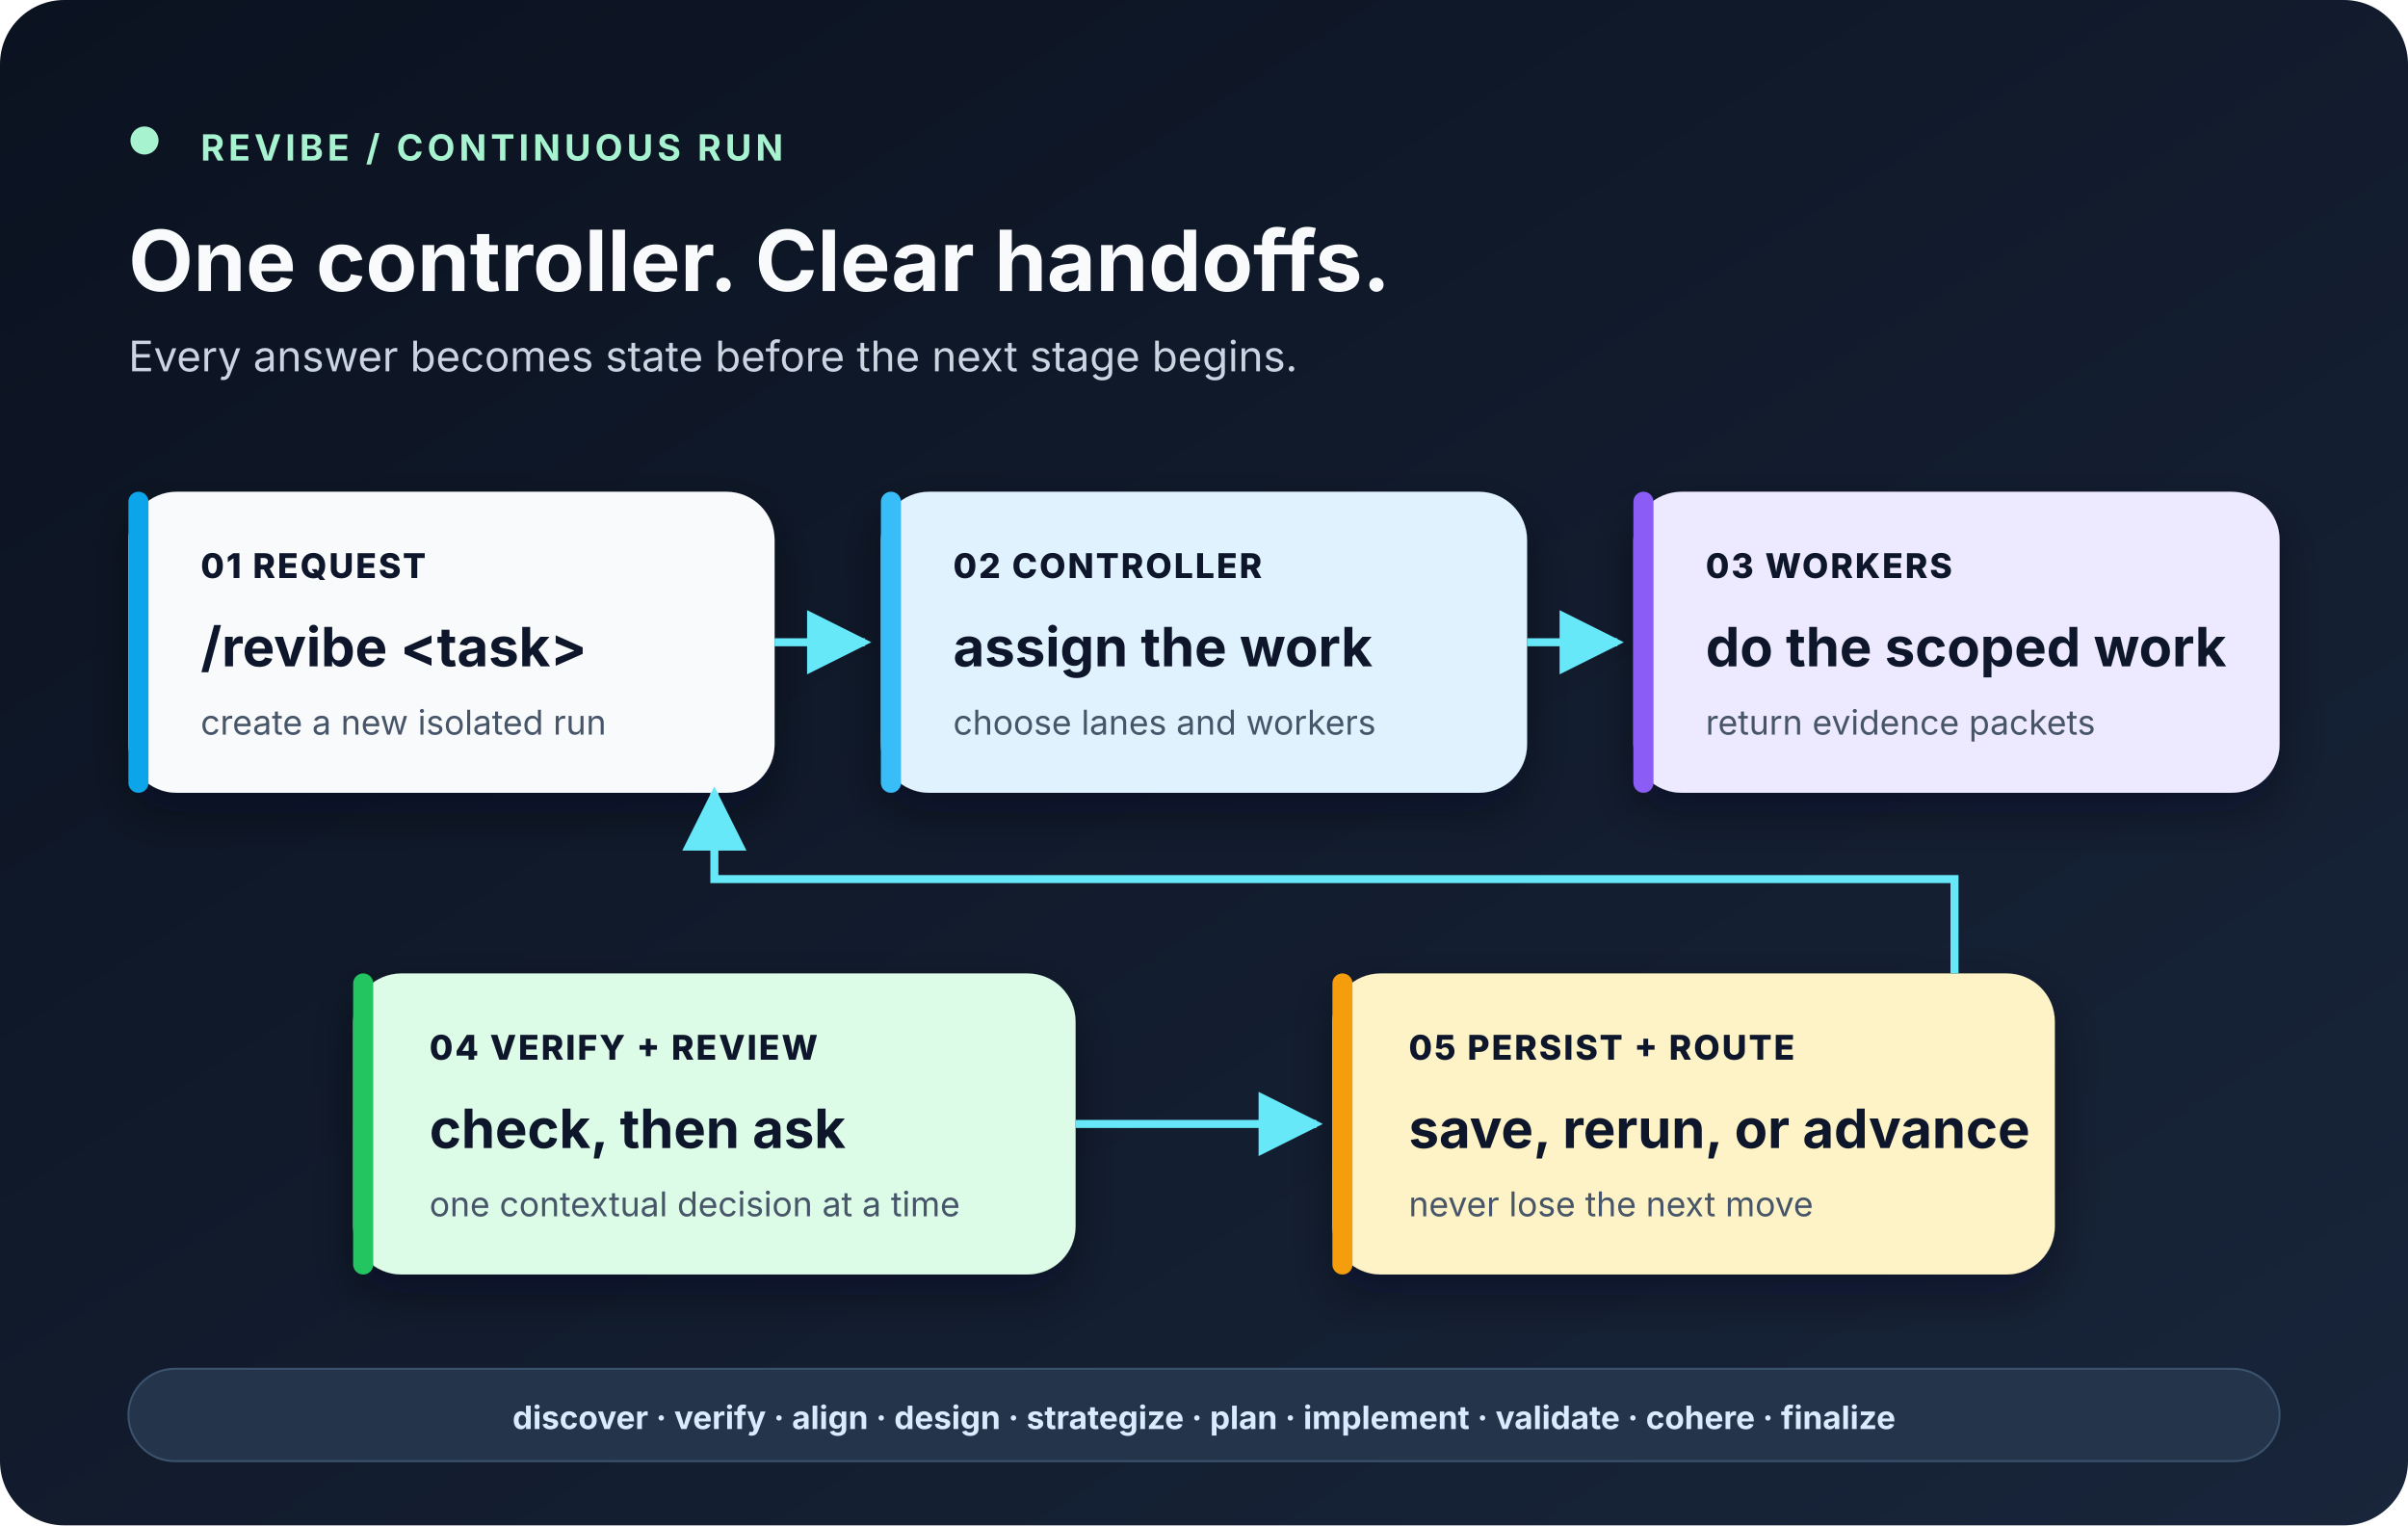
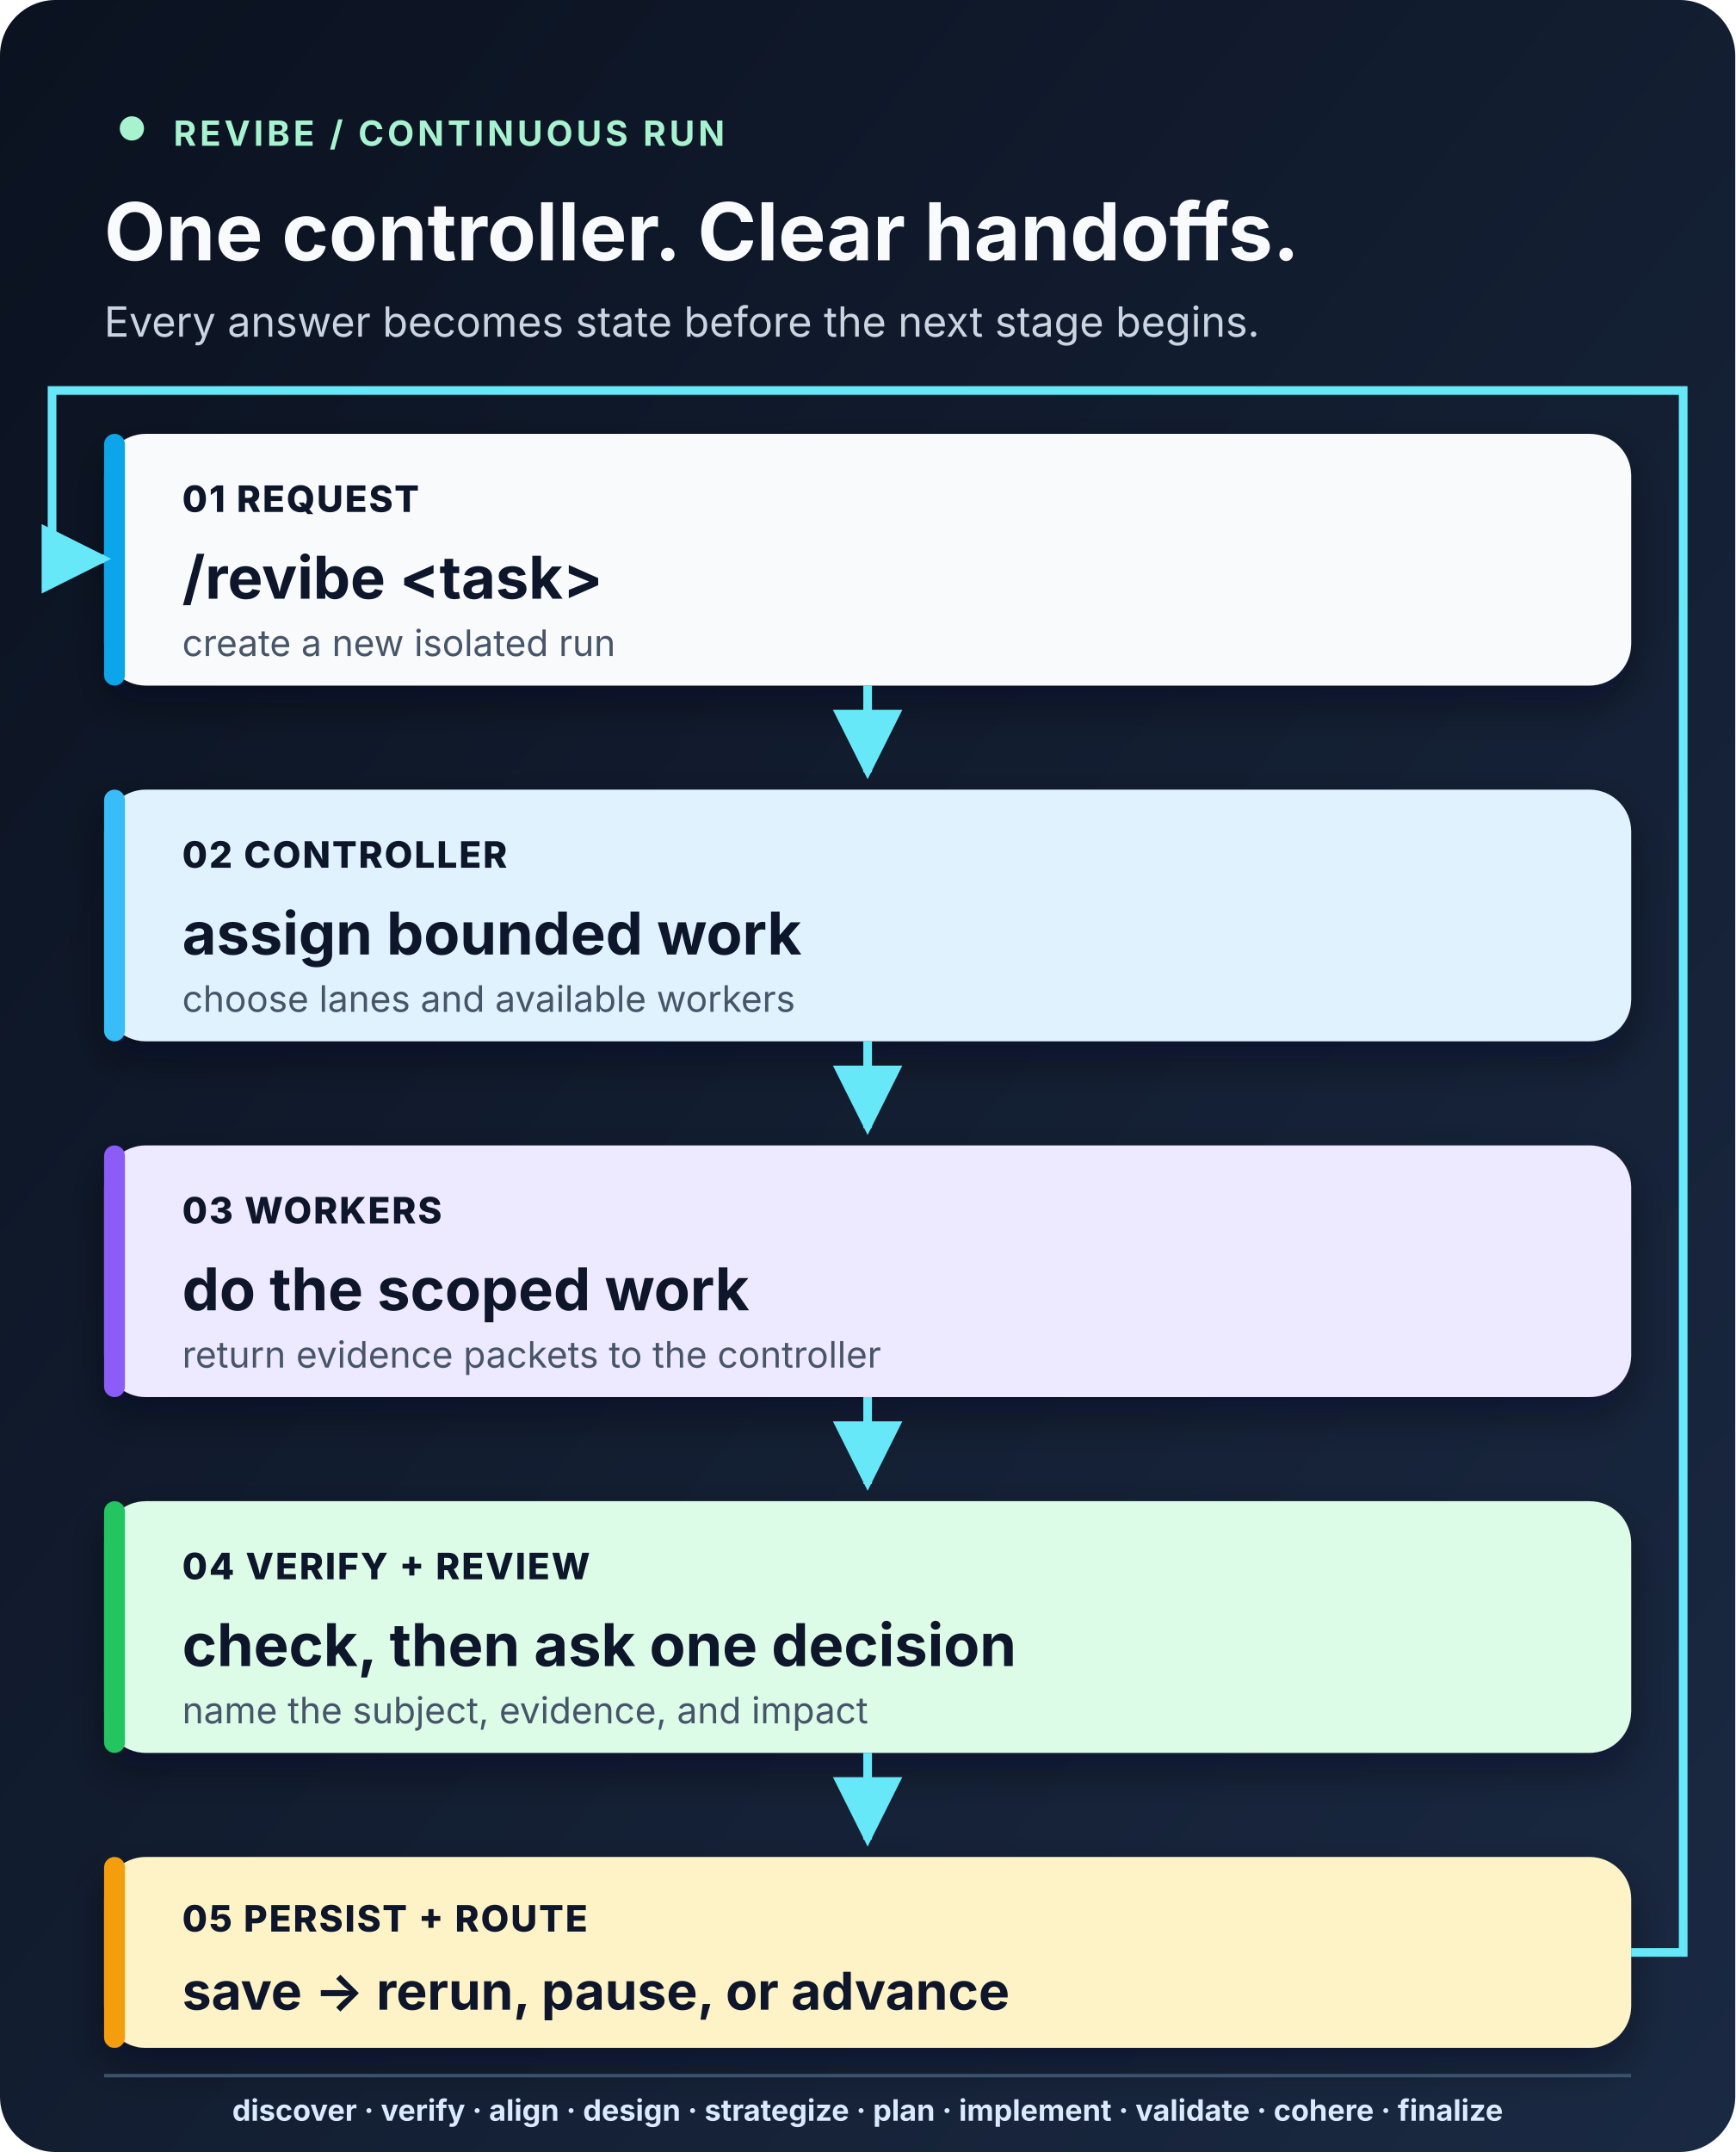
- <svg xmlns="http://www.w3.org/2000/svg" viewBox="0 0 1200 760" role="img" aria-labelledby="title desc">
+ <svg xmlns="http://www.w3.org/2000/svg" viewBox="0 0 1000 1240" role="img" aria-labelledby="title desc">
  <defs>
    <linearGradient id="bg" x1="0" y1="0" x2="1" y2="1">
      <stop stop-color="#0b1220" />
-       <stop offset="1" stop-color="#18253a" />
+       <stop offset="1" stop-color="#1a2942" />
    </linearGradient>
    <filter id="shadow" x="-20%" y="-20%" width="140%" height="140%">
      <feDropShadow dx="0" dy="10" stdDeviation="12" flood-color="#020617" flood-opacity=".42" />
    </filter>
    <marker id="arrow" viewBox="0 0 10 10" refX="9" refY="5" markerWidth="8" markerHeight="8" orient="auto">
      <path d="M0 0L10 5L0 10Z" fill="#67e8f9" />
    </marker>
  </defs>
-   <rect width="1200" height="760" rx="32" fill="url(#bg)" />
-   <circle cx="72" cy="70" r="7" fill="#a7f3d0" />
-   <text x="100" y="80" fill="#a7f3d0" font-family="Inter,Segoe UI,sans-serif" font-size="18" font-weight="700" letter-spacing="2">REVIBE  /  CONTINUOUS RUN</text>
-   <text x="64" y="145" fill="#f8fafc" font-family="Inter,Segoe UI,sans-serif" font-size="42" font-weight="750">One controller. Clear handoffs.</text>
-   <text x="64" y="185" fill="#cbd5e1" font-family="Inter,Segoe UI,sans-serif" font-size="21">Every answer becomes state before the next stage begins.</text>
+   <rect width="1000" height="1240" rx="32" fill="url(#bg)" />
+   <circle cx="76" cy="74" r="7" fill="#a7f3d0" />
+   <text x="100" y="84" fill="#a7f3d0" font-family="Inter,Segoe UI,sans-serif" font-size="20" font-weight="700" letter-spacing="2">REVIBE  /  CONTINUOUS RUN</text>
+   <text x="60" y="150" fill="#f8fafc" font-family="Inter,Segoe UI,sans-serif" font-size="46" font-weight="750">One controller. Clear handoffs.</text>
+   <text x="60" y="194" fill="#cbd5e1" font-family="Inter,Segoe UI,sans-serif" font-size="24">Every answer becomes state before the next stage begins.</text>
  <g filter="url(#shadow)" font-family="Inter,Segoe UI,sans-serif">
    <g>
-       <rect x="64" y="245" width="322" height="150" rx="24" fill="#f8fafc" />
-       <rect x="64" y="245" width="10" height="150" rx="5" fill="#0ea5e9" />
-       <text x="100" y="288" fill="#0f172a" font-size="17" font-weight="800" letter-spacing="1">01  REQUEST</text>
-       <text x="100" y="332" fill="#0f172a" font-size="27" font-weight="700">/revibe &lt;task&gt;</text>
-       <text x="100" y="366" fill="#475569" font-size="17">create a new isolated run</text>
+       <rect x="60" y="250" width="880" height="145" rx="24" fill="#f8fafc" />
+       <rect x="60" y="250" width="12" height="145" rx="6" fill="#0ea5e9" />
+       <text x="105" y="295" fill="#0f172a" font-size="21" font-weight="800" letter-spacing="1">01  REQUEST</text>
+       <text x="105" y="345" fill="#0f172a" font-size="34" font-weight="700">/revibe &lt;task&gt;</text>
+       <text x="105" y="378" fill="#475569" font-size="21">create a new isolated run</text>
    </g>
    <g>
-       <rect x="439" y="245" width="322" height="150" rx="24" fill="#e0f2fe" />
-       <rect x="439" y="245" width="10" height="150" rx="5" fill="#38bdf8" />
-       <text x="475" y="288" fill="#0f172a" font-size="17" font-weight="800" letter-spacing="1">02  CONTROLLER</text>
-       <text x="475" y="332" fill="#0f172a" font-size="27" font-weight="700">assign the work</text>
-       <text x="475" y="366" fill="#475569" font-size="17">choose lanes and workers</text>
+       <rect x="60" y="455" width="880" height="145" rx="24" fill="#e0f2fe" />
+       <rect x="60" y="455" width="12" height="145" rx="6" fill="#38bdf8" />
+       <text x="105" y="500" fill="#0f172a" font-size="21" font-weight="800" letter-spacing="1">02  CONTROLLER</text>
+       <text x="105" y="550" fill="#0f172a" font-size="34" font-weight="700">assign bounded work</text>
+       <text x="105" y="583" fill="#475569" font-size="21">choose lanes and available workers</text>
    </g>
    <g>
-       <rect x="814" y="245" width="322" height="150" rx="24" fill="#ede9fe" />
-       <rect x="814" y="245" width="10" height="150" rx="5" fill="#8b5cf6" />
-       <text x="850" y="288" fill="#0f172a" font-size="17" font-weight="800" letter-spacing="1">03  WORKERS</text>
-       <text x="850" y="332" fill="#0f172a" font-size="27" font-weight="700">do the scoped work</text>
-       <text x="850" y="366" fill="#475569" font-size="17">return evidence packets</text>
+       <rect x="60" y="660" width="880" height="145" rx="24" fill="#ede9fe" />
+       <rect x="60" y="660" width="12" height="145" rx="6" fill="#8b5cf6" />
+       <text x="105" y="705" fill="#0f172a" font-size="21" font-weight="800" letter-spacing="1">03  WORKERS</text>
+       <text x="105" y="755" fill="#0f172a" font-size="34" font-weight="700">do the scoped work</text>
+       <text x="105" y="788" fill="#475569" font-size="21">return evidence packets to the controller</text>
+     </g>
+     <g>
+       <rect x="60" y="865" width="880" height="145" rx="24" fill="#dcfce7" />
+       <rect x="60" y="865" width="12" height="145" rx="6" fill="#22c55e" />
+       <text x="105" y="910" fill="#0f172a" font-size="21" font-weight="800" letter-spacing="1">04  VERIFY + REVIEW</text>
+       <text x="105" y="960" fill="#0f172a" font-size="34" font-weight="700">check, then ask one decision</text>
+       <text x="105" y="993" fill="#475569" font-size="21">name the subject, evidence, and impact</text>
+     </g>
+     <g>
+       <rect x="60" y="1070" width="880" height="110" rx="24" fill="#fef3c7" />
+       <rect x="60" y="1070" width="12" height="110" rx="6" fill="#f59e0b" />
+       <text x="105" y="1113" fill="#0f172a" font-size="21" font-weight="800" letter-spacing="1">05  PERSIST + ROUTE</text>
+       <text x="105" y="1158" fill="#0f172a" font-size="30" font-weight="700">save → rerun, pause, or advance</text>
    </g>
  </g>
-   <g stroke="#67e8f9" stroke-width="4" fill="none" marker-end="url(#arrow)">
-     <path d="M386 320h45" />
-     <path d="M761 320h45" />
+   <g stroke="#67e8f9" stroke-width="5" fill="none" marker-end="url(#arrow)">
+     <path d="M500 395v50" />
+     <path d="M500 600v50" />
+     <path d="M500 805v50" />
+     <path d="M500 1010v50" />
  </g>
-   <g filter="url(#shadow)" font-family="Inter,Segoe UI,sans-serif">
-     <g>
-       <rect x="176" y="485" width="360" height="150" rx="24" fill="#dcfce7" />
-       <rect x="176" y="485" width="10" height="150" rx="5" fill="#22c55e" />
-       <text x="214" y="528" fill="#0f172a" font-size="17" font-weight="800" letter-spacing="1">04  VERIFY + REVIEW</text>
-       <text x="214" y="572" fill="#0f172a" font-size="27" font-weight="700">check, then ask</text>
-       <text x="214" y="606" fill="#475569" font-size="17">one contextual decision at a time</text>
-     </g>
-     <g>
-       <rect x="664" y="485" width="360" height="150" rx="24" fill="#fef3c7" />
-       <rect x="664" y="485" width="10" height="150" rx="5" fill="#f59e0b" />
-       <text x="702" y="528" fill="#0f172a" font-size="17" font-weight="800" letter-spacing="1">05  PERSIST + ROUTE</text>
-       <text x="702" y="572" fill="#0f172a" font-size="27" font-weight="700">save, rerun, or advance</text>
-       <text x="702" y="606" fill="#475569" font-size="17">never lose the next move</text>
-     </g>
-   </g>
-   <path d="M974 485V438H356V395" stroke="#67e8f9" stroke-width="4" fill="none" marker-end="url(#arrow)" />
-   <path d="M536 560h120" stroke="#67e8f9" stroke-width="4" fill="none" marker-end="url(#arrow)" />
-   <rect x="64" y="682" width="1072" height="46" rx="23" fill="#24344b" stroke="#3b526d" />
-   <text x="600" y="712" text-anchor="middle" fill="#dbeafe" font-family="Inter,Segoe UI,sans-serif" font-size="16" font-weight="650">discover  ·  verify  ·  align  ·  design  ·  strategize  ·  plan  ·  implement  ·  validate  ·  cohere  ·  finalize</text>
+   <path d="M940 1125H970V225H30V322H60" stroke="#67e8f9" stroke-width="5" fill="none" marker-end="url(#arrow)" />
+   <rect x="60" y="1195" width="880" height="2" fill="#3b526d" />
+   <text x="500" y="1222" text-anchor="middle" fill="#dbeafe" font-family="Inter,Segoe UI,sans-serif" font-size="17" font-weight="650">discover · verify · align · design · strategize · plan · implement · validate · cohere · finalize</text>
</svg>
